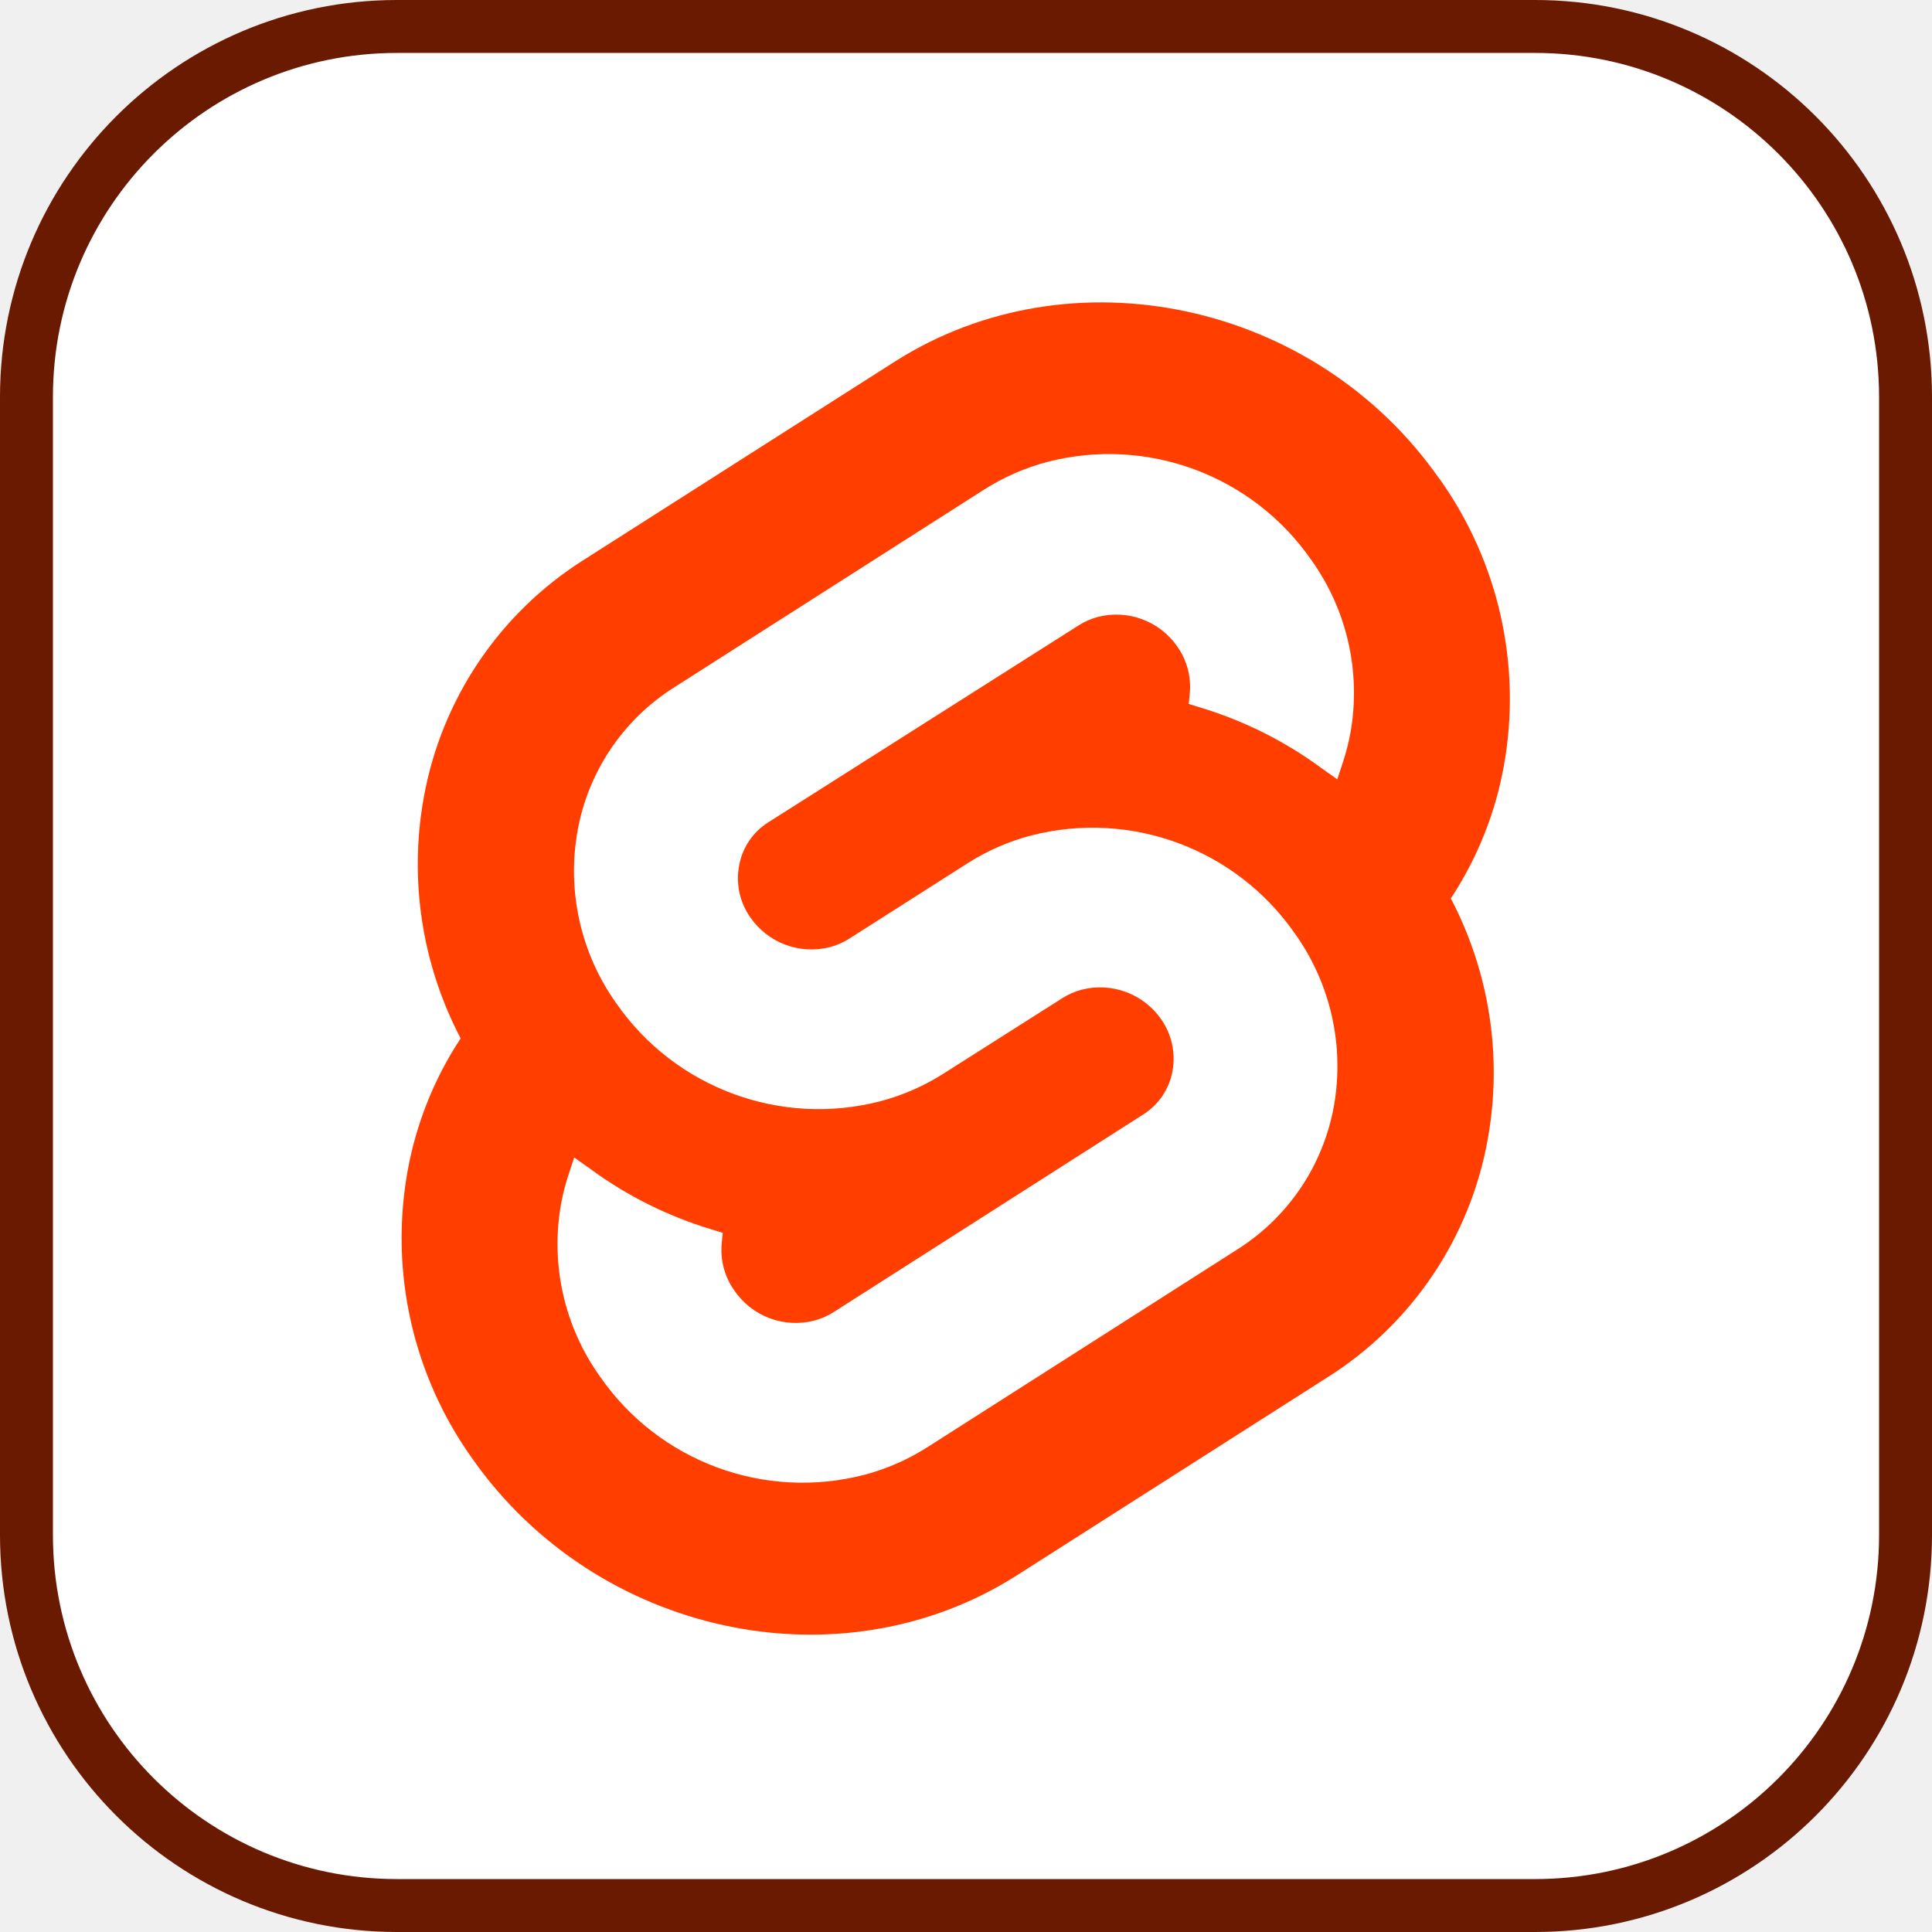
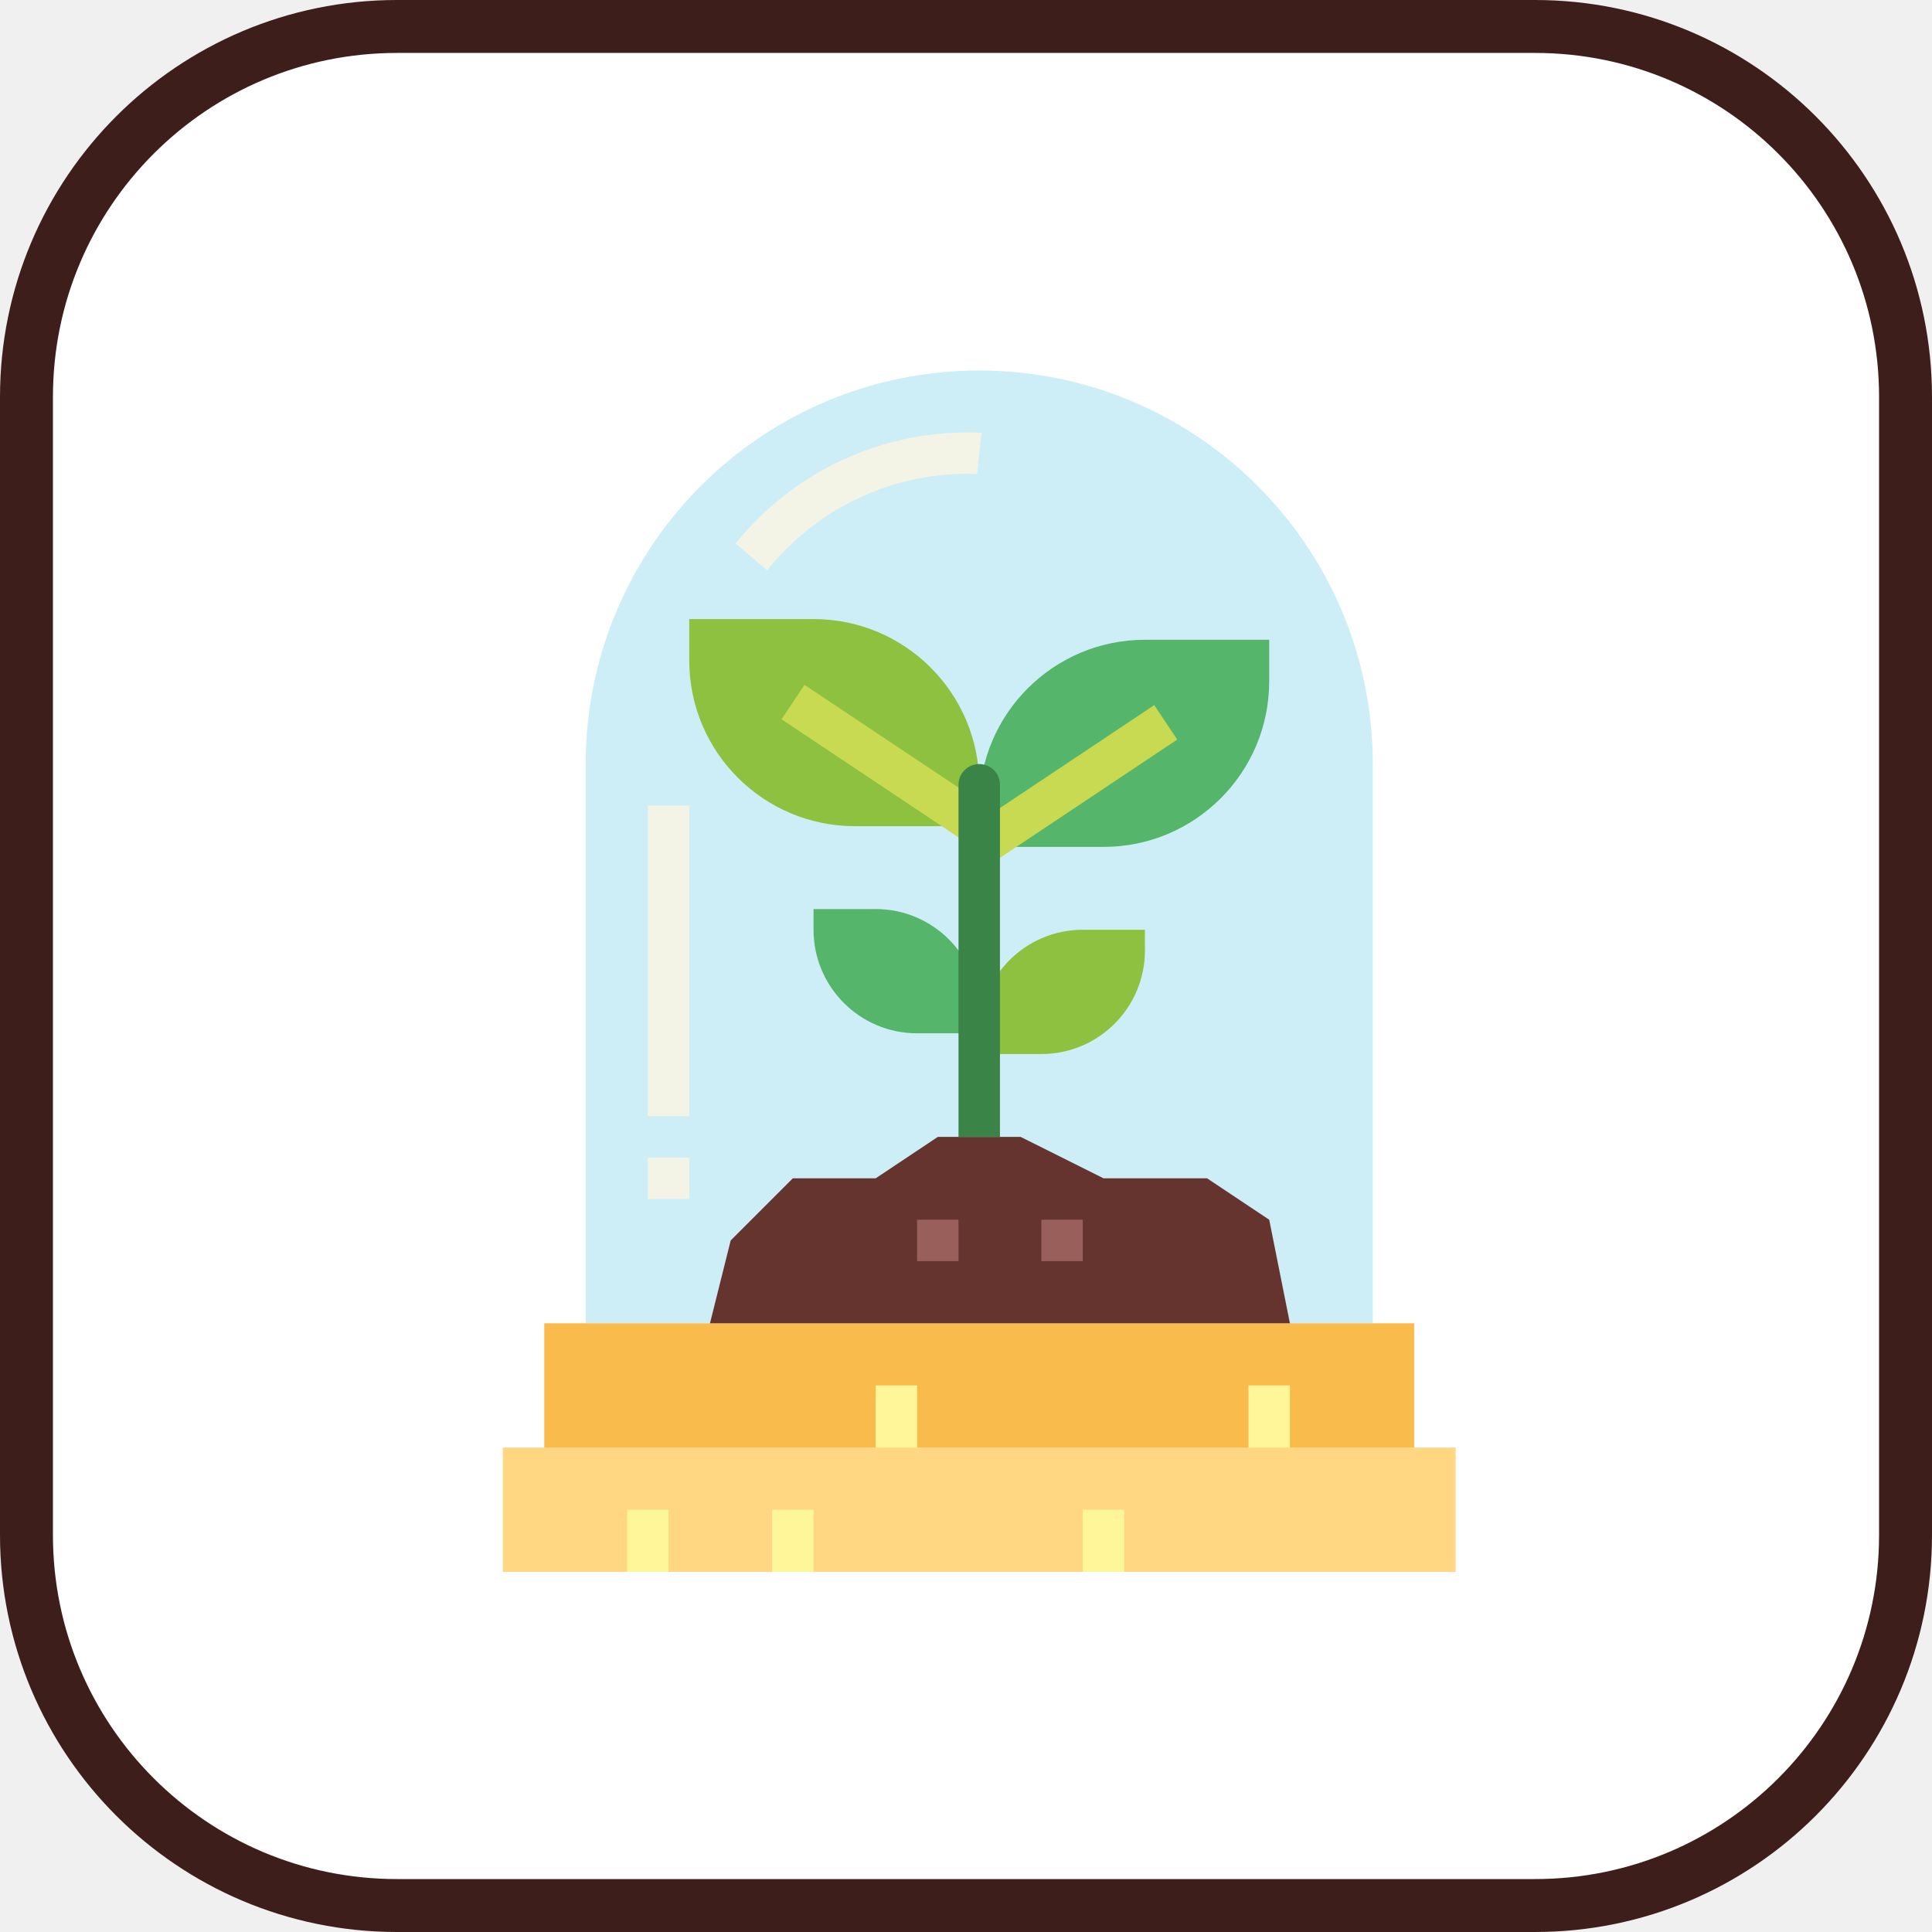
<svg xmlns="http://www.w3.org/2000/svg" width="73px" height="73px" viewBox="0 0 73 73" version="1.1">
  <defs />
-   <g id="frameworks-and-libraries/svelte" stroke="none" stroke-width="1" fill="none" fill-rule="evenodd">
-     <g id="container" transform="translate(2, 2)" fill="#FFFFFF" fill-rule="nonzero" stroke="#6A1A00" stroke-width="2">
+   <g id="algorithms-and-data-structures/data-structures/binary-indexed-tree" stroke="none" stroke-width="1" fill="none" fill-rule="evenodd">
+     <g id="container" transform="translate(2, 2)" fill="#FFFFFF" fill-rule="nonzero" stroke="#3E1E1A" stroke-width="2">
      <rect id="mask" x="-1" y="-1" width="71" height="71" rx="14" />
    </g>
-     <g id="image-(2)" transform="translate(15, 11)" fill-rule="nonzero">
-       <path d="M39.38,7.084 C34.71,0.397 25.48,-1.587 18.805,2.666 L7.084,10.138 C3.881,12.149 1.676,15.419 1.011,19.142 C0.451,22.244 0.942,25.444 2.406,28.235 C1.401,29.759 0.718,31.472 0.397,33.268 C-0.279,37.062 0.602,40.969 2.841,44.106 C7.532,50.794 16.745,52.777 23.42,48.525 L35.141,41.052 C38.343,39.04 40.548,35.771 41.214,32.048 C41.776,28.944 41.285,25.741 39.819,22.947 C40.824,21.423 41.507,19.71 41.828,17.914 C42.504,14.119 41.622,10.212 39.38,7.076" id="Shape" fill="#FF3E00" />
-       <path d="M17.662,44.724 C13.887,45.706 9.9,44.228 7.677,41.022 C6.327,39.137 5.794,36.788 6.197,34.505 C6.264,34.134 6.357,33.767 6.474,33.409 L6.696,32.735 L7.298,33.162 C8.684,34.181 10.235,34.956 11.883,35.452 L12.309,35.584 L12.267,36.011 C12.216,36.628 12.383,37.244 12.74,37.751 C13.407,38.741 14.627,39.199 15.781,38.894 C16.035,38.826 16.276,38.72 16.498,38.578 L28.197,31.11 C28.777,30.744 29.178,30.151 29.302,29.476 C29.428,28.792 29.274,28.085 28.875,27.514 C28.205,26.548 27.003,26.102 25.864,26.397 C25.609,26.466 25.366,26.572 25.143,26.713 L20.656,29.562 C19.921,30.03 19.118,30.383 18.276,30.607 C14.498,31.591 10.508,30.112 8.283,26.905 C6.94,25.017 6.414,22.668 6.824,20.387 C7.227,18.15 8.552,16.184 10.475,14.971 L22.179,7.502 C22.914,7.034 23.716,6.681 24.559,6.457 C28.335,5.474 32.324,6.952 34.548,10.16 C35.898,12.044 36.431,14.394 36.028,16.677 C35.961,17.048 35.868,17.414 35.751,17.773 L35.529,18.447 L34.927,18.02 C33.541,17.001 31.99,16.226 30.342,15.73 L29.916,15.598 L29.958,15.171 C30.009,14.554 29.842,13.938 29.485,13.431 C28.815,12.463 27.613,12.017 26.474,12.313 C26.22,12.381 25.978,12.488 25.757,12.629 L14.028,20.072 C13.448,20.437 13.048,21.03 12.928,21.705 C12.797,22.39 12.951,23.099 13.354,23.667 C14.024,24.634 15.227,25.08 16.365,24.785 C16.62,24.716 16.863,24.61 17.086,24.469 L21.556,21.62 C22.291,21.151 23.094,20.799 23.936,20.575 C27.714,19.591 31.704,21.069 33.929,24.277 C35.276,26.163 35.807,28.513 35.401,30.794 C34.998,33.032 33.673,34.998 31.75,36.211 L20.046,43.679 C19.311,44.148 18.509,44.5 17.666,44.724" id="Shape" fill="#FFFFFF" />
+     <g id="plant" transform="translate(19, 14)" fill-rule="nonzero">
+       <path d="M18,0 C26.212,1.04264423e-15 32.87,6.657 32.87,14.87 L32.87,36 L3.13,36 L3.13,14.87 C3.13,6.657 9.788,2.43283654e-15 18,0 Z" id="Shape" fill="#CDEEF6" />
+       <polygon id="Shape" fill="#FFD782" points="0 40.696 36 40.696 36 45.391 0 45.391" />
+       <polygon id="Shape" fill="#F9BB4B" points="1.565 36 34.435 36 34.435 40.696 1.565 40.696" />
+       <path d="M7.043,9.391 L11.739,9.391 C15.197,9.391 18,12.194 18,15.652 L18,17.217 L13.304,17.217 C9.847,17.217 7.043,14.414 7.043,10.957 L7.043,9.391 Z" id="Shape" fill="#8EC13F" />
+       <polygon id="Shape" fill="#C8D952" transform="translate(14.48446, 14.87604) rotate(-56.29404) translate(-14.48446, -14.87604) " points="13.702 10.643 15.267 10.643 15.267 19.109 13.702 19.109" />
+       <path d="M24.261,10.174 L28.957,10.174 L28.957,11.739 C28.957,15.197 26.153,18 22.696,18 L18,18 L18,16.435 C18,12.977 20.803,10.174 24.261,10.174 Z" id="Shape" fill="#55B56A" transform="translate(23.47826, 14.08696) rotate(-180) translate(-23.47826, -14.08696) " />
+       <polygon id="Shape" fill="#C8D952" transform="translate(21.52598, 15.64217) rotate(-33.70596) translate(-21.52598, -15.64217) " points="17.293 14.859 25.759 14.859 25.759 16.425 17.293 16.425" />
+       <path d="M11.739,20.348 L14.087,20.348 C16.248,20.348 18,22.1 18,24.261 L18,25.043 L15.652,25.043 C13.491,25.043 11.739,23.292 11.739,21.13 L11.739,20.348 Z" id="Shape" fill="#55B56A" />
+       <path d="M21.913,21.13 L24.261,21.13 L24.261,21.913 C24.261,24.074 22.509,25.826 20.348,25.826 L18,25.826 L18,25.043 C18,22.882 19.752,21.13 21.913,21.13 Z" id="Shape" fill="#8EC13F" transform="translate(21.13043, 23.47826) rotate(-180) translate(-21.13043, -23.47826) " />
+       <polygon id="Shape" fill="#66342E" points="7.826 36 8.609 32.87 10.957 30.522 14.087 30.522 16.435 28.957 19.565 28.957 22.696 30.522 26.609 30.522 28.957 32.087 29.739 36" />
+       <polygon id="Shape" fill="#995F5B" points="15.652 32.087 17.217 32.087 17.217 33.652 15.652 33.652" />
+       <polygon id="Shape" fill="#995F5B" points="20.348 32.087 21.913 32.087 21.913 33.652 20.348 33.652" />
+       <path d="M9.988,7.549 L8.794,6.538 C11.044,3.738 14.498,2.182 18.086,2.353 L17.916,3.908 C14.845,3.794 11.903,5.145 9.988,7.549 Z" id="Shape" fill="#F4F4E6" />
+       <polygon id="Shape" fill="#F4F4E6" points="5.478 16.435 7.043 16.435 7.043 28.174 5.478 28.174" />
+       <polygon id="Shape" fill="#F4F4E6" points="5.478 29.739 7.043 29.739 7.043 31.304 5.478 31.304" />
+       <g id="Group" transform="translate(4.695652, 38.34783)" fill="#FFF69A">
+         <polygon id="Shape" points="0 4.696 1.565 4.696 1.565 7.043 0 7.043" />
+         <polygon id="Shape" points="5.478 4.696 7.043 4.696 7.043 7.043 5.478 7.043" />
+         <polygon id="Shape" points="17.217 4.696 18.783 4.696 18.783 7.043 17.217 7.043" />
+         <polygon id="Shape" points="23.478 0 25.043 0 25.043 2.348 23.478 2.348" />
+         <polygon id="Shape" points="9.391 0 10.957 0 10.957 2.348 9.391 2.348" />
+       </g>
+       <path d="M18.783,28.957 L17.217,28.957 L17.217,15.652 C17.217,15.22 17.568,14.87 18,14.87 C18.432,14.87 18.783,15.22 18.783,15.652 L18.783,28.957 Z" id="Shape" fill="#3A8448" />
    </g>
  </g>
</svg>
